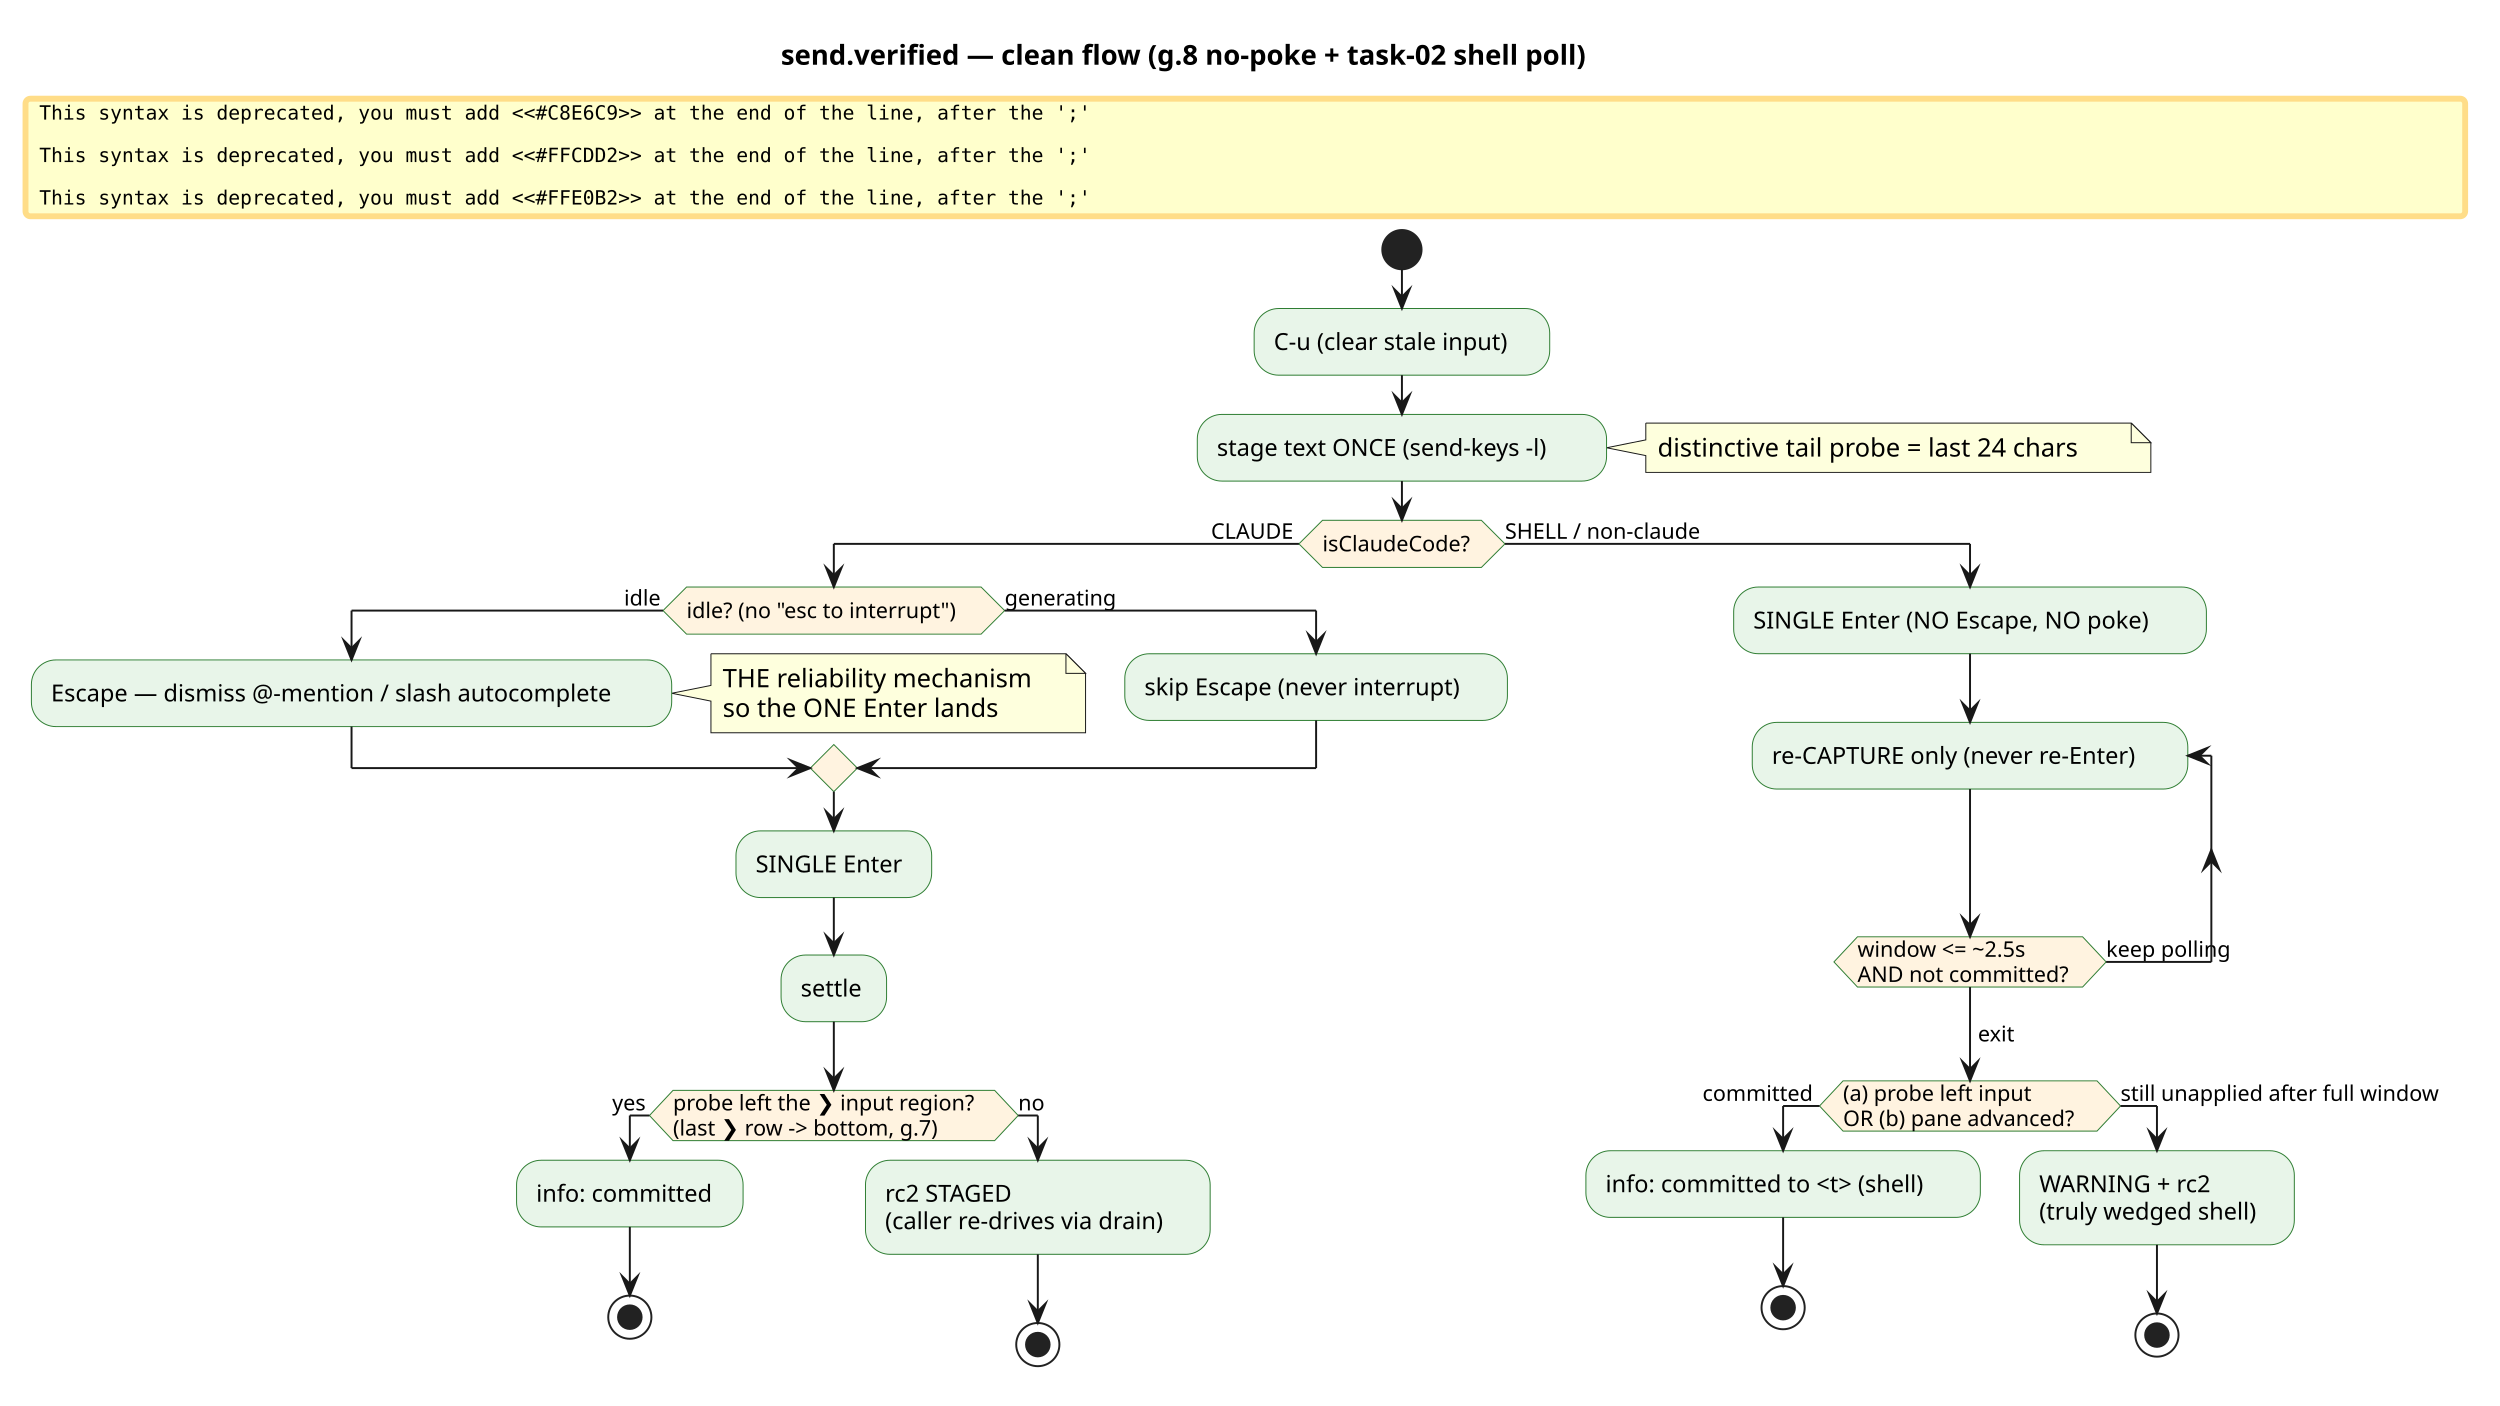
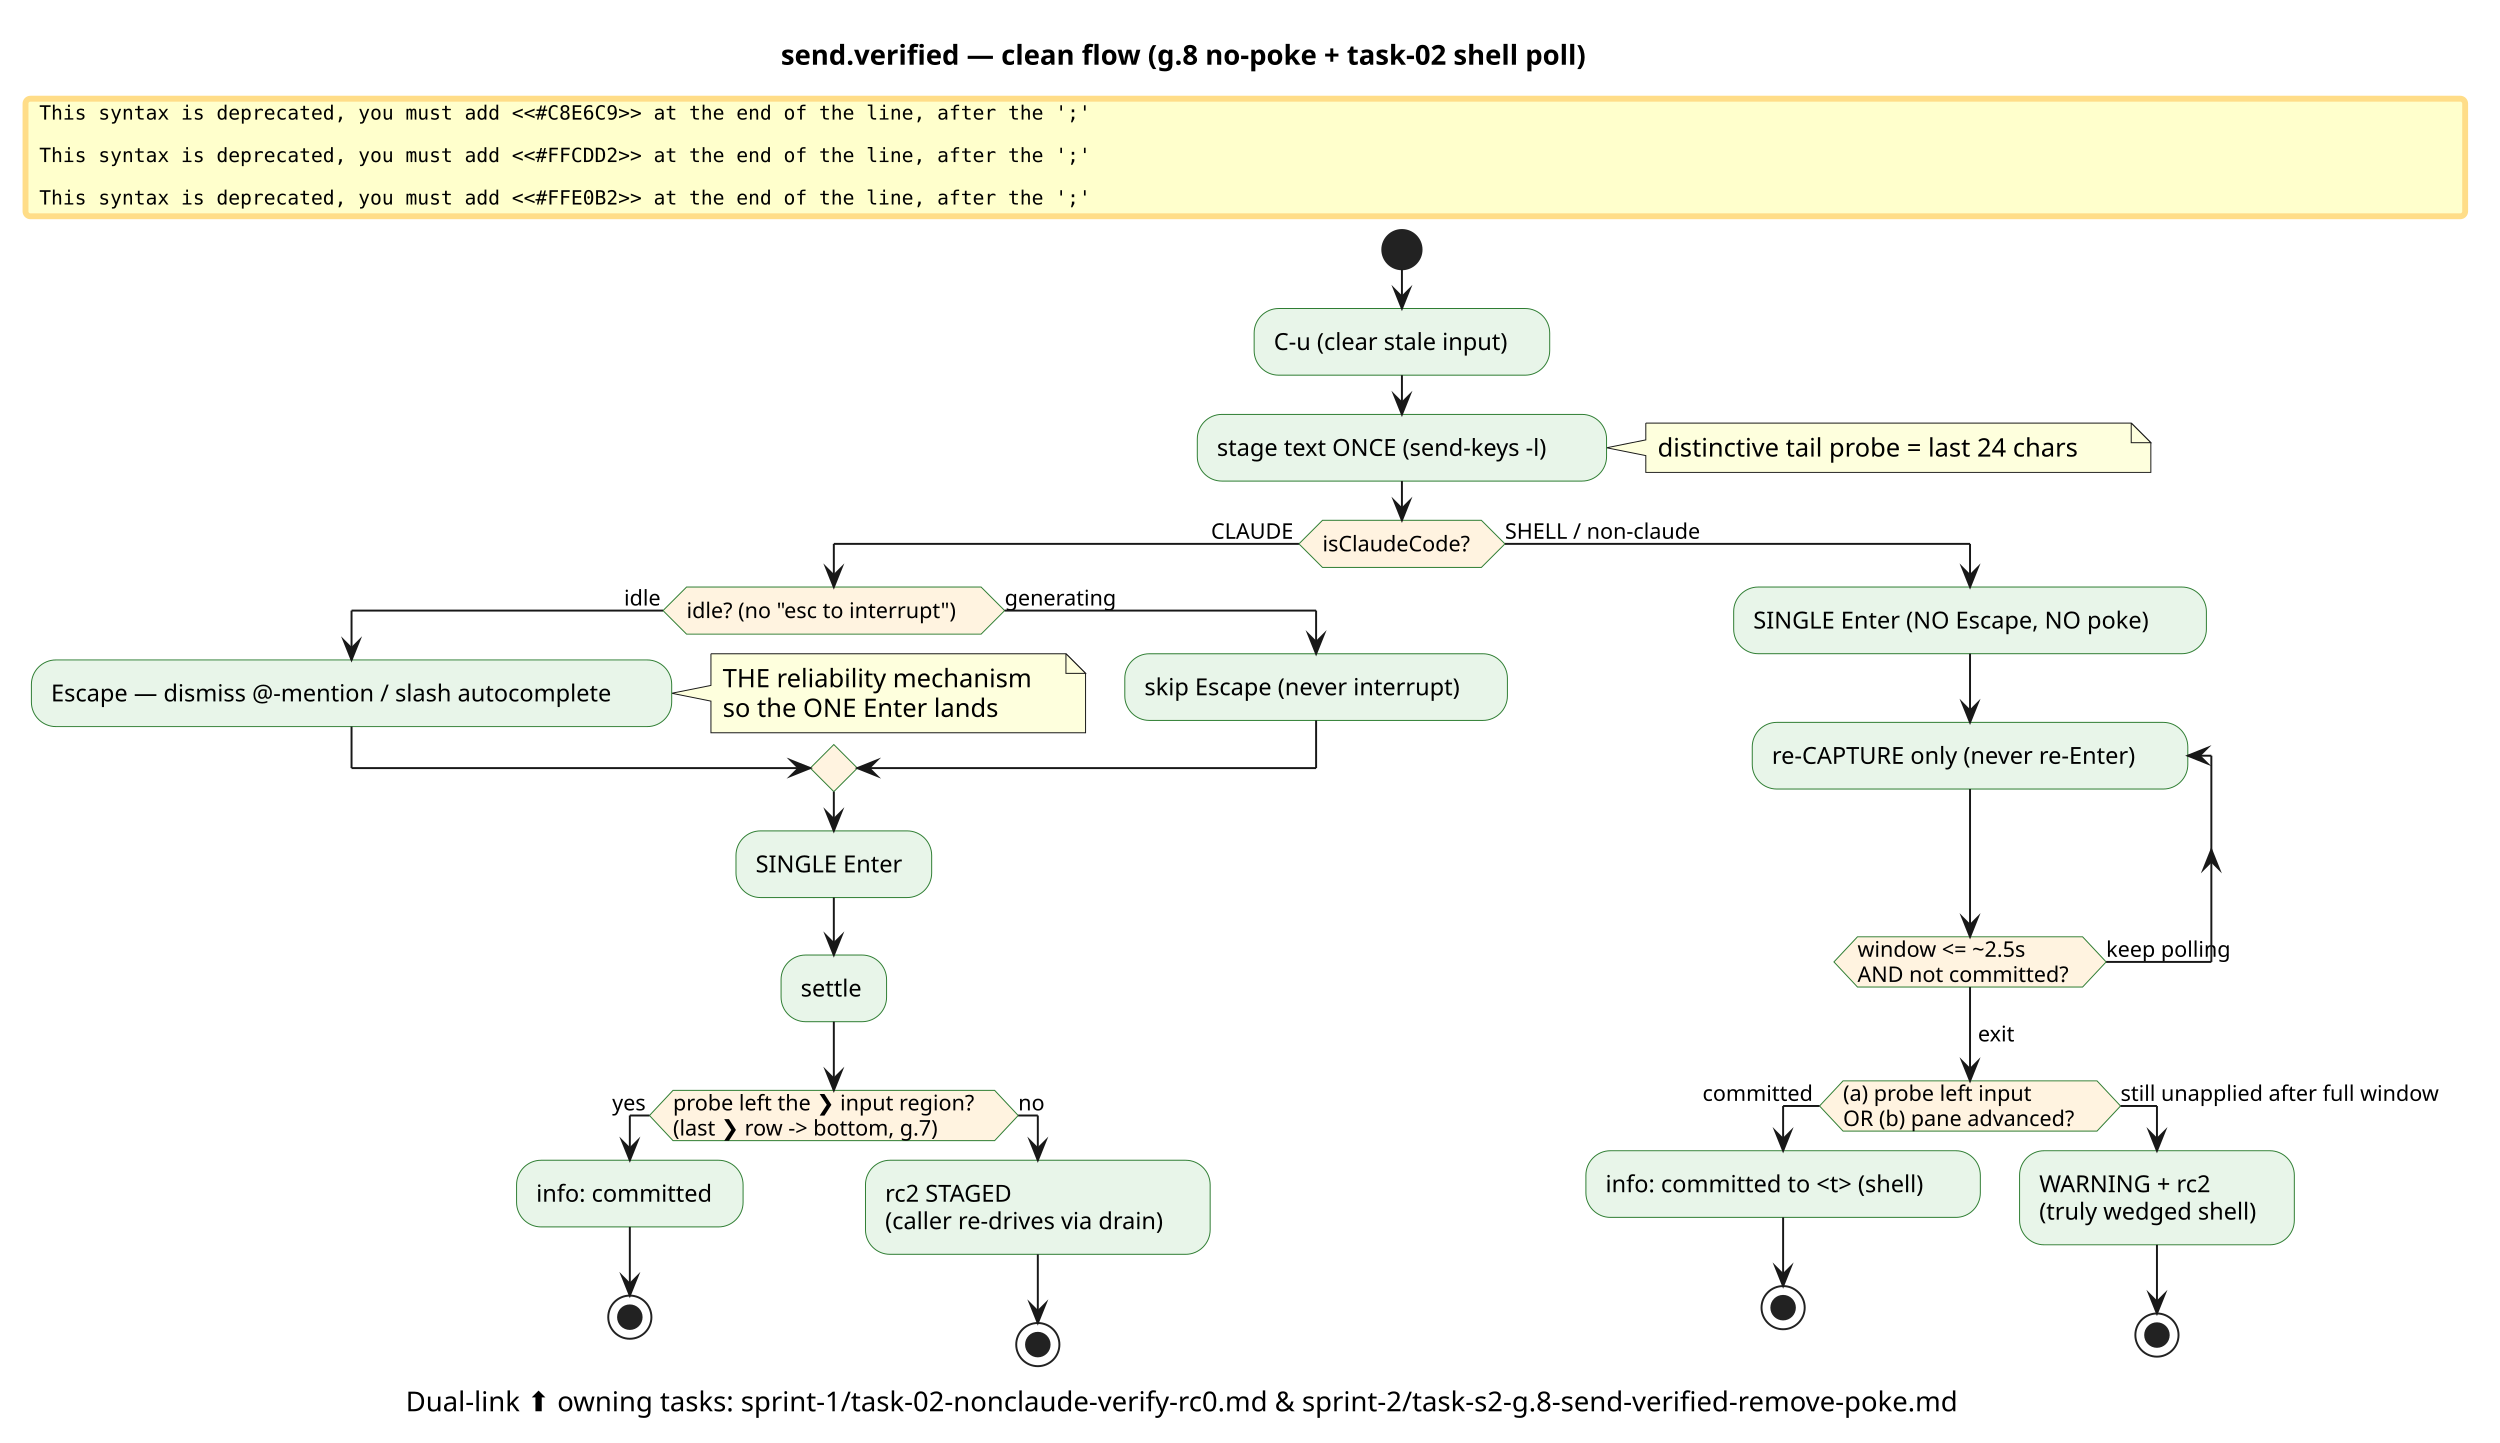
- <svg xmlns="http://www.w3.org/2000/svg" contentStyleType="text/css" data-diagram-type="ACTIVITY" height="716px" preserveAspectRatio="none" style="width:1274px;height:716px;background:#FFFFFF;" version="1.1" viewBox="0 0 1274 716" width="1274px" zoomAndPan="magnify">
+ <svg xmlns="http://www.w3.org/2000/svg" contentStyleType="text/css" data-diagram-type="ACTIVITY" height="735px" preserveAspectRatio="none" style="width:1274px;height:735px;background:#FFFFFF;" version="1.1" viewBox="0 0 1274 735" width="1274px" zoomAndPan="magnify">
  <defs />
  <g>
    <g class="title" data-source-line="1">
      <text fill="#000000" font-family="sans-serif" font-size="14" font-weight="700" lengthAdjust="spacing" textLength="476.335" x="397.955" y="32.995">send.verified — clean flow (g.8 no-poke + task-02 shell poll)</text>
    </g>
    <rect fill="#FFFFCC" height="59.922" rx="2.5" ry="2.5" style="stroke:#FFDD88;stroke-width:3;" width="1243.244" x="13" y="50.297" />
    <text fill="#000000" font-family="monospace" font-size="10" lengthAdjust="spacing" textLength="535.825" x="20" y="60.938">This syntax is deprecated, you must add &lt;&lt;#C8E6C9&gt;&gt; at the end of the line, after the ';'</text>
    <text fill="#000000" font-family="monospace" font-size="10" lengthAdjust="spacing" textLength="535.825" x="20" y="82.578">This syntax is deprecated, you must add &lt;&lt;#FFCDD2&gt;&gt; at the end of the line, after the ';'</text>
    <text fill="#000000" font-family="monospace" font-size="10" lengthAdjust="spacing" textLength="535.825" x="20" y="104.219">This syntax is deprecated, you must add &lt;&lt;#FFE0B2&gt;&gt; at the end of the line, after the ';'</text>
    <ellipse cx="714.422" cy="127.219" fill="#222222" rx="10" ry="10" style="stroke:#222222;stroke-width:1;" />
    <rect fill="#E8F5E9" height="33.969" rx="12.5" ry="12.5" style="stroke:#2E7D32;stroke-width:0.5;" width="150.617" x="639.114" y="157.219" />
    <text fill="#000000" font-family="sans-serif" font-size="12" lengthAdjust="spacing" textLength="130.617" x="649.114" y="178.357">C-u (clear stale input)</text>
    <path d="M838.702,215.606 L838.702,224.172 L818.702,228.172 L838.702,232.172 L838.702,240.738 A0,0 0 0 0 838.702,240.738 L1096.07,240.738 A0,0 0 0 0 1096.07,240.738 L1096.07,225.606 L1086.07,215.606 L838.702,215.606 A0,0 0 0 0 838.702,215.606" fill="#FEFFDD" style="stroke:#181818;stroke-width:0.5;" />
    <path d="M1086.07,215.606 L1086.07,225.606 L1096.07,225.606 L1086.07,215.606" fill="#FEFFDD" style="stroke:#181818;stroke-width:0.5;" />
    <text fill="#000000" font-family="sans-serif" font-size="13" lengthAdjust="spacing" textLength="236.368" x="844.702" y="232.672">distinctive tail probe = last 24 chars</text>
    <rect fill="#E8F5E9" height="33.969" rx="12.5" ry="12.5" style="stroke:#2E7D32;stroke-width:0.5;" width="208.56" x="610.142" y="211.188" />
    <text fill="#000000" font-family="sans-serif" font-size="12" lengthAdjust="spacing" textLength="188.56" x="620.142" y="232.326">stage text ONCE  (send-keys -l)</text>
    <polygon fill="#FFF3E0" points="673.93,265.156,754.915,265.156,766.915,277.156,754.915,289.156,673.93,289.156,661.93,277.156,673.93,265.156" style="stroke:#2E7D32;stroke-width:0.5;stroke-linejoin:miter;stroke-miterlimit:10;" />
    <text fill="#000000" font-family="sans-serif" font-size="11" lengthAdjust="spacing" textLength="80.985" x="673.93" y="280.964">isClaudeCode?</text>
    <text fill="#000000" font-family="sans-serif" font-size="11" lengthAdjust="spacing" textLength="44.806" x="617.124" y="274.562">CLAUDE</text>
    <text fill="#000000" font-family="sans-serif" font-size="11" lengthAdjust="spacing" textLength="106.369" x="766.915" y="274.562">SHELL / non-claude</text>
    <polygon fill="#FFF3E0" points="349.866,299.156,499.967,299.156,511.967,311.156,499.967,323.156,349.866,323.156,337.866,311.156,349.866,299.156" style="stroke:#2E7D32;stroke-width:0.5;stroke-linejoin:miter;stroke-miterlimit:10;" />
    <text fill="#000000" font-family="sans-serif" font-size="11" lengthAdjust="spacing" textLength="150.101" x="349.866" y="314.964">idle? (no "esc to interrupt")</text>
    <text fill="#000000" font-family="sans-serif" font-size="11" lengthAdjust="spacing" textLength="19.862" x="318.004" y="308.562">idle</text>
    <text fill="#000000" font-family="sans-serif" font-size="11" lengthAdjust="spacing" textLength="60.076" x="511.967" y="308.562">generating</text>
    <path d="M362.293,333.156 L362.293,349.289 L342.293,353.289 L362.293,357.289 L362.293,373.422 A0,0 0 0 0 362.293,373.422 L553.201,373.422 A0,0 0 0 0 553.201,373.422 L553.201,343.156 L543.201,333.156 L362.293,333.156 A0,0 0 0 0 362.293,333.156" fill="#FEFFDD" style="stroke:#181818;stroke-width:0.5;" />
    <path d="M543.201,333.156 L543.201,343.156 L553.201,343.156 L543.201,333.156" fill="#FEFFDD" style="stroke:#181818;stroke-width:0.5;" />
    <text fill="#000000" font-family="sans-serif" font-size="13" lengthAdjust="spacing" textLength="169.908" x="368.293" y="350.223">THE reliability mechanism</text>
    <text fill="#000000" font-family="sans-serif" font-size="13" lengthAdjust="spacing" textLength="150.497" x="368.293" y="365.356">so the ONE Enter lands</text>
    <rect fill="#E8F5E9" height="33.969" rx="12.5" ry="12.5" style="stroke:#2E7D32;stroke-width:0.5;" width="326.293" x="16" y="336.305" />
    <text fill="#000000" font-family="sans-serif" font-size="12" lengthAdjust="spacing" textLength="306.293" x="26" y="357.443">Escape — dismiss @-mention / slash autocomplete</text>
    <rect fill="#E8F5E9" height="33.969" rx="12.5" ry="12.5" style="stroke:#2E7D32;stroke-width:0.5;" width="194.973" x="573.201" y="333.156" />
    <text fill="#000000" font-family="sans-serif" font-size="12" lengthAdjust="spacing" textLength="174.973" x="583.201" y="354.295">skip Escape (never interrupt)</text>
    <polygon fill="#FFF3E0" points="424.917,379.422,436.917,391.422,424.917,403.422,412.917,391.422,424.917,379.422" style="stroke:#2E7D32;stroke-width:0.5;stroke-linejoin:miter;stroke-miterlimit:10;" />
    <rect fill="#E8F5E9" height="33.969" rx="12.5" ry="12.5" style="stroke:#2E7D32;stroke-width:0.5;" width="99.723" x="375.055" y="423.422" />
    <text fill="#000000" font-family="sans-serif" font-size="12" lengthAdjust="spacing" textLength="79.723" x="385.055" y="444.56">SINGLE Enter</text>
    <rect fill="#E8F5E9" height="33.969" rx="12.5" ry="12.5" style="stroke:#2E7D32;stroke-width:0.5;" width="53.762" x="398.036" y="486.688" />
    <text fill="#000000" font-family="sans-serif" font-size="12" lengthAdjust="spacing" textLength="33.762" x="408.036" y="507.826">settle</text>
    <polygon fill="#FFF3E0" points="342.962,555.656,506.872,555.656,518.872,568.461,506.872,581.266,342.962,581.266,330.962,568.461,342.962,555.656" style="stroke:#2E7D32;stroke-width:0.5;stroke-linejoin:miter;stroke-miterlimit:10;" />
    <text fill="#000000" font-family="sans-serif" font-size="11" lengthAdjust="spacing" textLength="163.91" x="342.962" y="565.867">probe left the ❯ input region?</text>
    <text fill="#000000" font-family="sans-serif" font-size="11" lengthAdjust="spacing" textLength="149.316" x="342.962" y="578.671">(last ❯ row -&gt; bottom, g.7)</text>
    <text fill="#000000" font-family="sans-serif" font-size="11" lengthAdjust="spacing" textLength="19.008" x="311.954" y="565.867">yes</text>
    <text fill="#000000" font-family="sans-serif" font-size="11" lengthAdjust="spacing" textLength="13.702" x="518.872" y="565.867">no</text>
    <rect fill="#E8F5E9" height="33.969" rx="12.5" ry="12.5" style="stroke:#2E7D32;stroke-width:0.5;" width="115.426" x="263.249" y="591.266" />
    <text fill="#000000" font-family="sans-serif" font-size="12" lengthAdjust="spacing" textLength="95.426" x="273.249" y="612.404">info: committed</text>
    <ellipse cx="320.962" cy="671.234" fill="none" rx="11" ry="11" style="stroke:#222222;stroke-width:1;" />
    <ellipse cx="320.962" cy="671.234" fill="#222222" rx="6" ry="6" style="stroke:#222222;stroke-width:1;" />
    <rect fill="#E8F5E9" height="47.938" rx="12.5" ry="12.5" style="stroke:#2E7D32;stroke-width:0.5;" width="175.643" x="441.05" y="591.266" />
    <text fill="#000000" font-family="sans-serif" font-size="12" lengthAdjust="spacing" textLength="72.258" x="451.05" y="612.404">rc2 STAGED</text>
    <text fill="#000000" font-family="sans-serif" font-size="12" lengthAdjust="spacing" textLength="155.643" x="451.05" y="626.373">(caller re-drives via drain)</text>
    <ellipse cx="528.872" cy="685.203" fill="none" rx="11" ry="11" style="stroke:#222222;stroke-width:1;" />
    <ellipse cx="528.872" cy="685.203" fill="#222222" rx="6" ry="6" style="stroke:#222222;stroke-width:1;" />
    <rect fill="#E8F5E9" height="33.969" rx="12.5" ry="12.5" style="stroke:#2E7D32;stroke-width:0.5;" width="240.893" x="883.481" y="299.156" />
    <text fill="#000000" font-family="sans-serif" font-size="12" lengthAdjust="spacing" textLength="220.893" x="893.481" y="320.295">SINGLE Enter  (NO Escape, NO poke)</text>
    <rect fill="#E8F5E9" height="33.969" rx="12.5" ry="12.5" style="stroke:#2E7D32;stroke-width:0.5;" width="221.955" x="892.95" y="368.125" />
    <text fill="#000000" font-family="sans-serif" font-size="12" lengthAdjust="spacing" textLength="201.955" x="902.95" y="389.264">re-CAPTURE only (never re-Enter)</text>
    <polygon fill="#FFF3E0" points="946.572,477.391,1061.283,477.391,1073.283,490.195,1061.283,503,946.572,503,934.572,490.195,946.572,477.391" style="stroke:#2E7D32;stroke-width:0.5;stroke-linejoin:miter;stroke-miterlimit:10;" />
    <text fill="#000000" font-family="sans-serif" font-size="11" lengthAdjust="spacing" textLength="99.602" x="946.572" y="487.601">window &lt;= ~2.5s</text>
    <text fill="#000000" font-family="sans-serif" font-size="11" lengthAdjust="spacing" textLength="114.71" x="946.572" y="500.406">AND not committed?</text>
    <text fill="#000000" font-family="sans-serif" font-size="11" lengthAdjust="spacing" textLength="67.219" x="1073.283" y="487.601">keep polling</text>
    <polygon fill="#FFF3E0" points="939.227,550.805,1068.628,550.805,1080.628,563.609,1068.628,576.414,939.227,576.414,927.227,563.609,939.227,550.805" style="stroke:#2E7D32;stroke-width:0.5;stroke-linejoin:miter;stroke-miterlimit:10;" />
    <text fill="#000000" font-family="sans-serif" font-size="11" lengthAdjust="spacing" textLength="104.103" x="939.227" y="561.015">(a) probe left input</text>
    <text fill="#000000" font-family="sans-serif" font-size="11" lengthAdjust="spacing" textLength="129.4" x="939.227" y="573.82">OR (b) pane advanced?</text>
    <text fill="#000000" font-family="sans-serif" font-size="11" lengthAdjust="spacing" textLength="59.641" x="867.587" y="561.015">committed</text>
    <text fill="#000000" font-family="sans-serif" font-size="11" lengthAdjust="spacing" textLength="172.616" x="1080.628" y="561.015">still unapplied after full window</text>
    <rect fill="#E8F5E9" height="33.969" rx="12.5" ry="12.5" style="stroke:#2E7D32;stroke-width:0.5;" width="201.002" x="808.173" y="586.414" />
    <text fill="#000000" font-family="sans-serif" font-size="12" lengthAdjust="spacing" textLength="181.002" x="818.173" y="607.553">info: committed to &lt;t&gt; (shell)</text>
    <ellipse cx="908.674" cy="666.383" fill="none" rx="11" ry="11" style="stroke:#222222;stroke-width:1;" />
    <ellipse cx="908.674" cy="666.383" fill="#222222" rx="6" ry="6" style="stroke:#222222;stroke-width:1;" />
    <rect fill="#E8F5E9" height="47.938" rx="12.5" ry="12.5" style="stroke:#2E7D32;stroke-width:0.5;" width="140.012" x="1029.175" y="586.414" />
    <text fill="#000000" font-family="sans-serif" font-size="12" lengthAdjust="spacing" textLength="96.053" x="1039.175" y="607.553">WARNING + rc2</text>
    <text fill="#000000" font-family="sans-serif" font-size="12" lengthAdjust="spacing" textLength="120.012" x="1039.175" y="621.521">(truly wedged shell)</text>
    <ellipse cx="1099.181" cy="680.352" fill="none" rx="11" ry="11" style="stroke:#222222;stroke-width:1;" />
    <ellipse cx="1099.181" cy="680.352" fill="#222222" rx="6" ry="6" style="stroke:#222222;stroke-width:1;" />
    <line style="stroke:#181818;stroke-width:1;" x1="714.422" x2="714.422" y1="137.219" y2="157.219" />
    <polygon fill="#181818" points="710.422,147.219,714.422,157.219,718.422,147.219,714.422,151.219" style="stroke:#181818;stroke-width:1;stroke-linejoin:miter;stroke-miterlimit:10;" />
    <line style="stroke:#181818;stroke-width:1;" x1="714.422" x2="714.422" y1="191.188" y2="211.188" />
    <polygon fill="#181818" points="710.422,201.188,714.422,211.188,718.422,201.188,714.422,205.188" style="stroke:#181818;stroke-width:1;stroke-linejoin:miter;stroke-miterlimit:10;" />
    <line style="stroke:#181818;stroke-width:1;" x1="337.866" x2="179.147" y1="311.156" y2="311.156" />
    <line style="stroke:#181818;stroke-width:1;" x1="179.147" x2="179.147" y1="311.156" y2="336.305" />
    <polygon fill="#181818" points="175.147,326.305,179.147,336.305,183.147,326.305,179.147,330.305" style="stroke:#181818;stroke-width:1;stroke-linejoin:miter;stroke-miterlimit:10;" />
    <line style="stroke:#181818;stroke-width:1;" x1="511.967" x2="670.687" y1="311.156" y2="311.156" />
    <line style="stroke:#181818;stroke-width:1;" x1="670.687" x2="670.687" y1="311.156" y2="333.156" />
    <polygon fill="#181818" points="666.687,323.156,670.687,333.156,674.687,323.156,670.687,327.156" style="stroke:#181818;stroke-width:1;stroke-linejoin:miter;stroke-miterlimit:10;" />
    <line style="stroke:#181818;stroke-width:1;" x1="179.147" x2="179.147" y1="370.273" y2="391.422" />
    <line style="stroke:#181818;stroke-width:1;" x1="179.147" x2="412.917" y1="391.422" y2="391.422" />
    <polygon fill="#181818" points="402.917,387.422,412.917,391.422,402.917,395.422,406.917,391.422" style="stroke:#181818;stroke-width:1;stroke-linejoin:miter;stroke-miterlimit:10;" />
    <line style="stroke:#181818;stroke-width:1;" x1="670.687" x2="670.687" y1="367.125" y2="391.422" />
    <line style="stroke:#181818;stroke-width:1;" x1="670.687" x2="436.917" y1="391.422" y2="391.422" />
    <polygon fill="#181818" points="446.917,387.422,436.917,391.422,446.917,395.422,442.917,391.422" style="stroke:#181818;stroke-width:1;stroke-linejoin:miter;stroke-miterlimit:10;" />
    <line style="stroke:#181818;stroke-width:1;" x1="424.917" x2="424.917" y1="403.422" y2="423.422" />
    <polygon fill="#181818" points="420.917,413.422,424.917,423.422,428.917,413.422,424.917,417.422" style="stroke:#181818;stroke-width:1;stroke-linejoin:miter;stroke-miterlimit:10;" />
    <line style="stroke:#181818;stroke-width:1;" x1="424.917" x2="424.917" y1="457.391" y2="486.688" />
    <polygon fill="#181818" points="420.917,476.688,424.917,486.688,428.917,476.688,424.917,480.688" style="stroke:#181818;stroke-width:1;stroke-linejoin:miter;stroke-miterlimit:10;" />
    <line style="stroke:#181818;stroke-width:1;" x1="320.962" x2="320.962" y1="625.234" y2="660.234" />
    <polygon fill="#181818" points="316.962,650.234,320.962,660.234,324.962,650.234,320.962,654.234" style="stroke:#181818;stroke-width:1;stroke-linejoin:miter;stroke-miterlimit:10;" />
    <line style="stroke:#181818;stroke-width:1;" x1="528.872" x2="528.872" y1="639.203" y2="674.203" />
    <polygon fill="#181818" points="524.872,664.203,528.872,674.203,532.872,664.203,528.872,668.203" style="stroke:#181818;stroke-width:1;stroke-linejoin:miter;stroke-miterlimit:10;" />
    <line style="stroke:#181818;stroke-width:1;" x1="330.962" x2="320.962" y1="568.461" y2="568.461" />
    <line style="stroke:#181818;stroke-width:1;" x1="320.962" x2="320.962" y1="568.461" y2="591.266" />
    <polygon fill="#181818" points="316.962,581.266,320.962,591.266,324.962,581.266,320.962,585.266" style="stroke:#181818;stroke-width:1;stroke-linejoin:miter;stroke-miterlimit:10;" />
    <line style="stroke:#181818;stroke-width:1;" x1="518.872" x2="528.872" y1="568.461" y2="568.461" />
    <line style="stroke:#181818;stroke-width:1;" x1="528.872" x2="528.872" y1="568.461" y2="591.266" />
    <polygon fill="#181818" points="524.872,581.266,528.872,591.266,532.872,581.266,528.872,585.266" style="stroke:#181818;stroke-width:1;stroke-linejoin:miter;stroke-miterlimit:10;" />
    <line style="stroke:#181818;stroke-width:1;" x1="424.917" x2="424.917" y1="520.656" y2="555.656" />
    <polygon fill="#181818" points="420.917,545.656,424.917,555.656,428.917,545.656,424.917,549.656" style="stroke:#181818;stroke-width:1;stroke-linejoin:miter;stroke-miterlimit:10;" />
    <line style="stroke:#181818;stroke-width:1;" x1="1003.928" x2="1003.928" y1="402.094" y2="477.391" />
    <polygon fill="#181818" points="999.928,467.391,1003.928,477.391,1007.928,467.391,1003.928,471.391" style="stroke:#181818;stroke-width:1;stroke-linejoin:miter;stroke-miterlimit:10;" />
    <line style="stroke:#181818;stroke-width:1;" x1="1073.283" x2="1126.905" y1="490.195" y2="490.195" />
    <polygon fill="#181818" points="1122.905,443.004,1126.905,433.004,1130.905,443.004,1126.905,439.004" style="stroke:#181818;stroke-width:1;stroke-linejoin:miter;stroke-miterlimit:10;" />
    <line style="stroke:#181818;stroke-width:1;" x1="1126.905" x2="1126.905" y1="385.109" y2="490.195" />
    <line style="stroke:#181818;stroke-width:1;" x1="1126.905" x2="1114.905" y1="385.109" y2="385.109" />
    <polygon fill="#181818" points="1124.905,381.109,1114.905,385.109,1124.905,389.109,1120.905,385.109" style="stroke:#181818;stroke-width:1;stroke-linejoin:miter;stroke-miterlimit:10;" />
    <line style="stroke:#181818;stroke-width:1;" x1="1003.928" x2="1003.928" y1="333.125" y2="368.125" />
    <polygon fill="#181818" points="999.928,358.125,1003.928,368.125,1007.928,358.125,1003.928,362.125" style="stroke:#181818;stroke-width:1;stroke-linejoin:miter;stroke-miterlimit:10;" />
    <line style="stroke:#181818;stroke-width:1;" x1="908.674" x2="908.674" y1="620.383" y2="655.383" />
    <polygon fill="#181818" points="904.674,645.383,908.674,655.383,912.674,645.383,908.674,649.383" style="stroke:#181818;stroke-width:1;stroke-linejoin:miter;stroke-miterlimit:10;" />
    <line style="stroke:#181818;stroke-width:1;" x1="1099.181" x2="1099.181" y1="634.352" y2="669.352" />
    <polygon fill="#181818" points="1095.181,659.352,1099.181,669.352,1103.181,659.352,1099.181,663.352" style="stroke:#181818;stroke-width:1;stroke-linejoin:miter;stroke-miterlimit:10;" />
    <line style="stroke:#181818;stroke-width:1;" x1="927.227" x2="908.674" y1="563.609" y2="563.609" />
    <line style="stroke:#181818;stroke-width:1;" x1="908.674" x2="908.674" y1="563.609" y2="586.414" />
    <polygon fill="#181818" points="904.674,576.414,908.674,586.414,912.674,576.414,908.674,580.414" style="stroke:#181818;stroke-width:1;stroke-linejoin:miter;stroke-miterlimit:10;" />
    <line style="stroke:#181818;stroke-width:1;" x1="1080.628" x2="1099.181" y1="563.609" y2="563.609" />
    <line style="stroke:#181818;stroke-width:1;" x1="1099.181" x2="1099.181" y1="563.609" y2="586.414" />
    <polygon fill="#181818" points="1095.181,576.414,1099.181,586.414,1103.181,576.414,1099.181,580.414" style="stroke:#181818;stroke-width:1;stroke-linejoin:miter;stroke-miterlimit:10;" />
    <line style="stroke:#181818;stroke-width:1;" x1="1003.928" x2="1003.928" y1="503" y2="550.805" />
    <polygon fill="#181818" points="999.928,540.805,1003.928,550.805,1007.928,540.805,1003.928,544.805" style="stroke:#181818;stroke-width:1;stroke-linejoin:miter;stroke-miterlimit:10;" />
    <text fill="#000000" font-family="sans-serif" font-size="11" lengthAdjust="spacing" textLength="20.646" x="1007.928" y="530.71">exit</text>
    <line style="stroke:#181818;stroke-width:1;" x1="661.93" x2="424.917" y1="277.156" y2="277.156" />
    <line style="stroke:#181818;stroke-width:1;" x1="424.917" x2="424.917" y1="277.156" y2="299.156" />
    <polygon fill="#181818" points="420.917,289.156,424.917,299.156,428.917,289.156,424.917,293.156" style="stroke:#181818;stroke-width:1;stroke-linejoin:miter;stroke-miterlimit:10;" />
    <line style="stroke:#181818;stroke-width:1;" x1="766.915" x2="1003.928" y1="277.156" y2="277.156" />
    <line style="stroke:#181818;stroke-width:1;" x1="1003.928" x2="1003.928" y1="277.156" y2="299.156" />
    <polygon fill="#181818" points="999.928,289.156,1003.928,299.156,1007.928,289.156,1003.928,293.156" style="stroke:#181818;stroke-width:1;stroke-linejoin:miter;stroke-miterlimit:10;" />
    <line style="stroke:#181818;stroke-width:1;" x1="714.422" x2="714.422" y1="245.156" y2="265.156" />
    <polygon fill="#181818" points="710.422,255.156,714.422,265.156,718.422,255.156,714.422,259.156" style="stroke:#181818;stroke-width:1;stroke-linejoin:miter;stroke-miterlimit:10;" />
+     <g class="caption" data-source-line="2">
+       <text fill="#000000" font-family="sans-serif" font-size="14" lengthAdjust="spacing" textLength="858.737" x="206.753" y="719.198">Dual-link ⬆ owning tasks: sprint-1/task-02-nonclaude-verify-rc0.md  &amp;  sprint-2/task-s2-g.8-send-verified-remove-poke.md</text>
+     </g>
  </g>
</svg>
